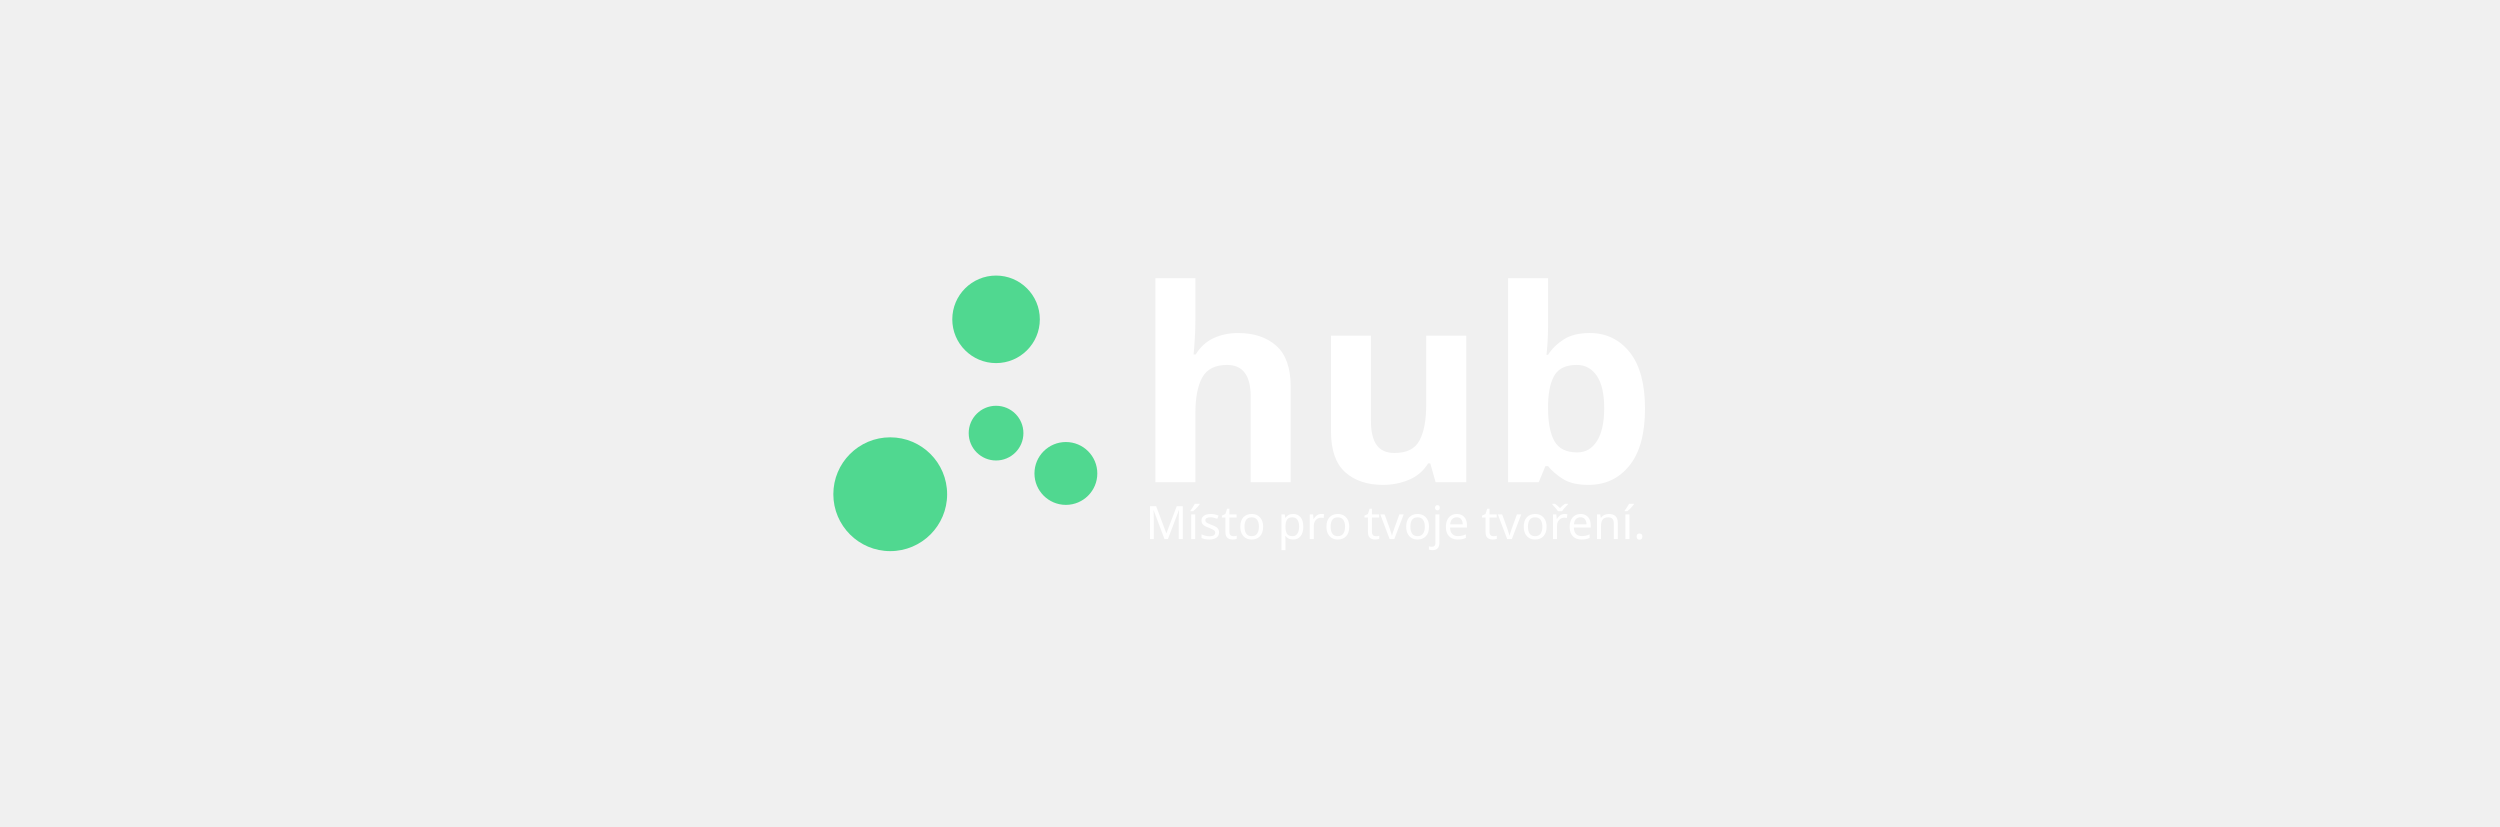
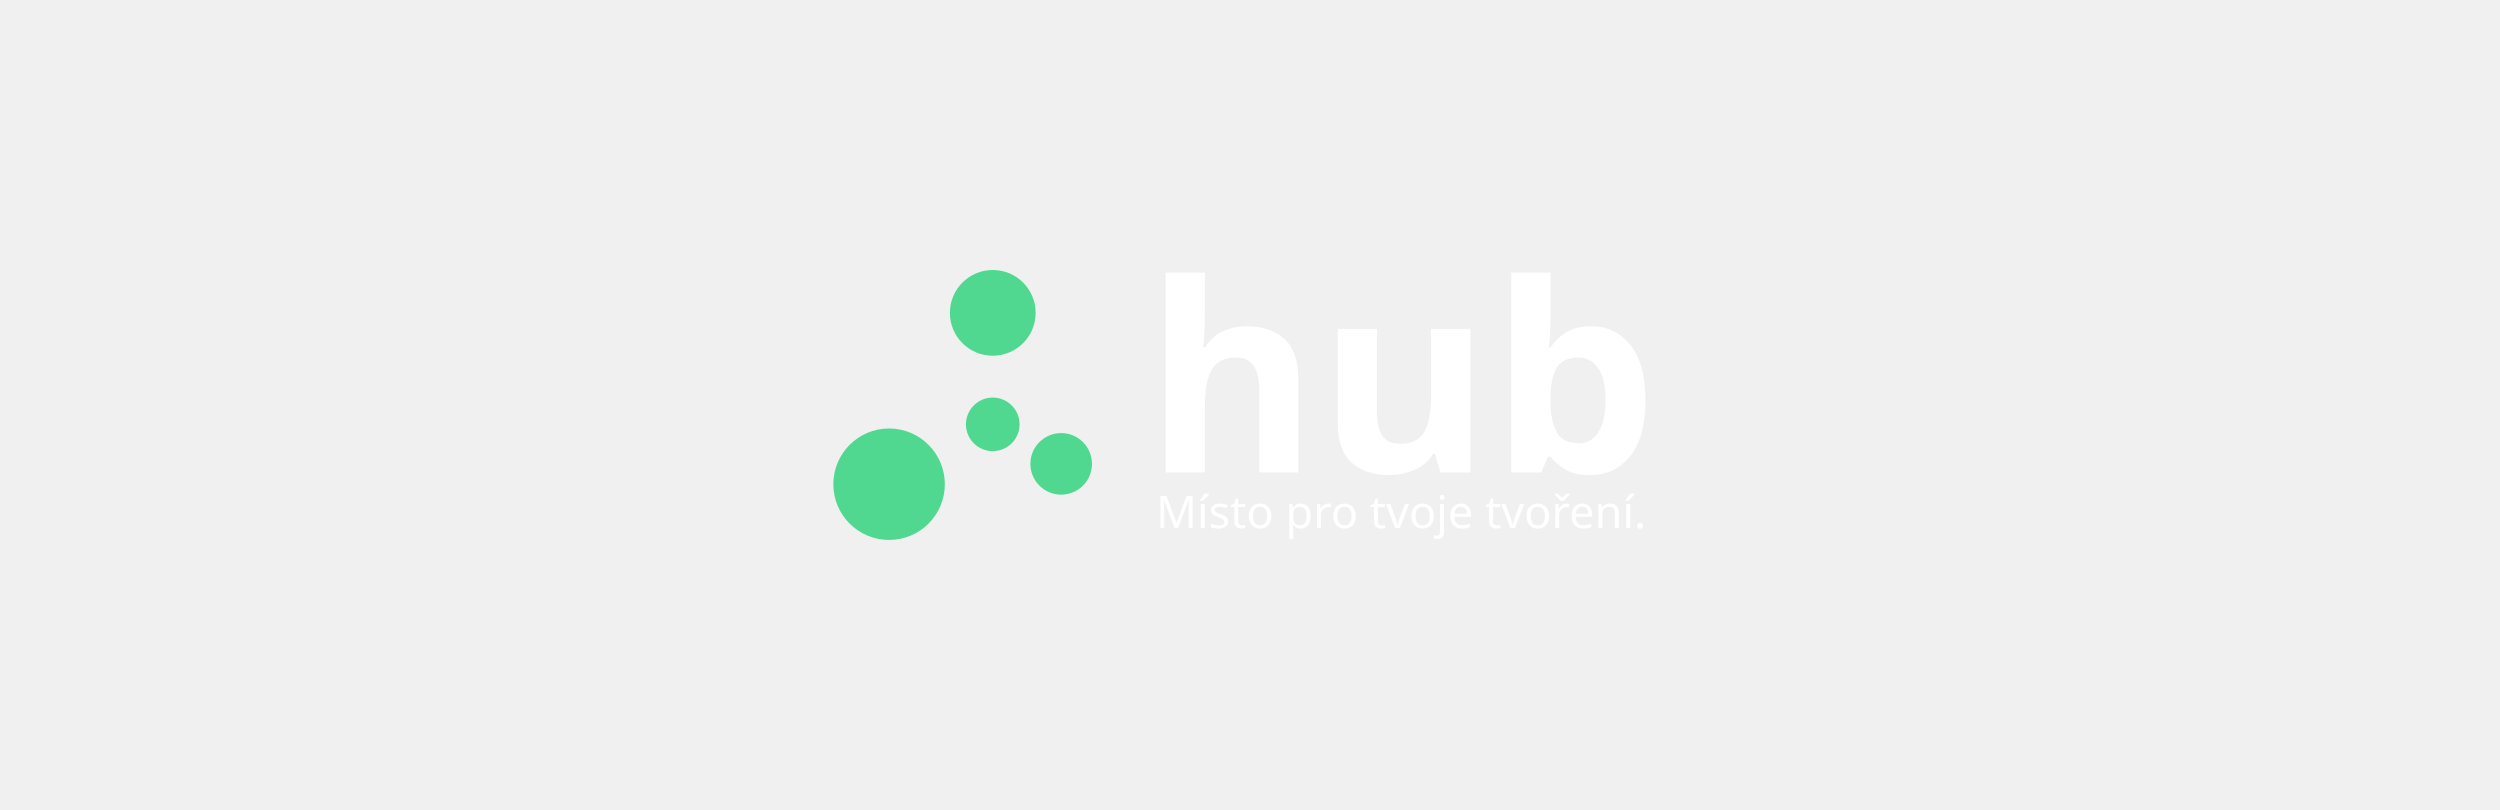
- <svg xmlns="http://www.w3.org/2000/svg" width="2322.502" height="768" viewBox="0 0 614.495 203.2" version="1.1" id="svg5">
+ <svg xmlns="http://www.w3.org/2000/svg" width="2370.499" height="768" viewBox="0 0 627.194 203.2" version="1.1" id="svg5">
  <defs id="defs2" />
-   <g id="layer1" transform="translate(-229.2271,-91.66304)">
+   <g id="layer1" transform="translate(-434.0588,-159.3964)">
    <g id="g32245" transform="translate(36.13398,-7.53314)">
-       <g id="g934" transform="translate(204.8317,67.73334)">
-         <g id="g32220" transform="matrix(1.128889,0,0,1.128889,-24.38901,-12.42607)">
+       <g id="g1071" transform="translate(209.0648,67.73333)">
+         <g id="g32220" transform="matrix(1.128889,0,0,1.128889,180.4427,55.30727)">
          <g id="g2756" transform="translate(464.5125,15)">
            <g id="g32229" transform="matrix(0.5179347,0,0,0.5179347,-288.6911,56.9554)">
              <circle style="fill:#50d890;fill-opacity:1;stroke:none;stroke-width:2.502;stroke-miterlimit:4;stroke-dasharray:none;stroke-opacity:1" id="path846" cx="100.901" cy="118.221" r="11.5" />
              <circle style="fill:#50d890;fill-opacity:1;stroke:none;stroke-width:3.006;stroke-opacity:1" id="path846-9" cx="130.257" cy="135.17" r="13.213" />
              <circle style="fill:#50d890;fill-opacity:1;stroke:none;stroke-width:4.187;stroke-opacity:1" id="path846-9-3" cx="100.902" cy="70.381" r="18.4" />
              <circle style="fill:#50d890;fill-opacity:1;stroke:none;stroke-width:5.443;stroke-opacity:1" id="path846-9-3-4" cx="56.415" cy="143.905" r="23.92" />
            </g>
          </g>
        </g>
-         <text xml:space="preserve" style="font-style:normal;font-weight:normal;font-size:65.974px;line-height:1.25;font-family:sans-serif;fill:#000000;fill-opacity:1;stroke:none;stroke-width:0.269" x="267.116" y="149.996" id="text6324">
-           <tspan id="tspan6322" style="font-style:normal;font-variant:normal;font-weight:bold;font-stretch:normal;font-size:65.974px;font-family:Orbitron;-inkscape-font-specification:'Orbitron Bold';fill:#ffffff;stroke-width:0.269" x="267.116" y="149.996">hub</tspan>
+         <text xml:space="preserve" style="font-style:normal;font-weight:normal;font-size:65.974px;line-height:1.25;font-family:sans-serif;fill:#000000;fill-opacity:1;stroke:none;stroke-width:0.269" x="476.181" y="217.73" id="text6324">
+           <tspan id="tspan6322" style="font-style:normal;font-variant:normal;font-weight:800;font-stretch:normal;font-size:65.974px;font-family:Orbitron;-inkscape-font-specification:'Orbitron Ultra-Bold';fill:#ffffff;stroke-width:0.269" x="476.181" y="217.73">hub</tspan>
        </text>
-         <text xml:space="preserve" style="font-style:normal;font-weight:normal;font-size:11.306px;line-height:1.25;font-family:sans-serif;fill:#000000;fill-opacity:1;stroke:none;stroke-width:0.283" x="269.831" y="163.967" id="text20916">
-           <tspan id="tspan20914" style="font-style:normal;font-variant:normal;font-weight:500;font-stretch:normal;font-family:Poppins;-inkscape-font-specification:'Poppins Medium';fill:#ffffff;stroke-width:0.283" x="269.831" y="163.967">Místo pro tvoje tvoření.</tspan>
+         <text xml:space="preserve" style="font-style:normal;font-weight:normal;font-size:11.306px;line-height:1.25;font-family:sans-serif;fill:#000000;fill-opacity:1;stroke:none;stroke-width:0.283" x="478.896" y="231.701" id="text20916">
+           <tspan id="tspan20914" style="font-style:normal;font-variant:normal;font-weight:500;font-stretch:normal;font-family:Poppins;-inkscape-font-specification:'Poppins Medium';fill:#ffffff;stroke-width:0.283" x="478.896" y="231.701">Místo pro tvoje tvoření.</tspan>
        </text>
      </g>
    </g>
  </g>
</svg>
